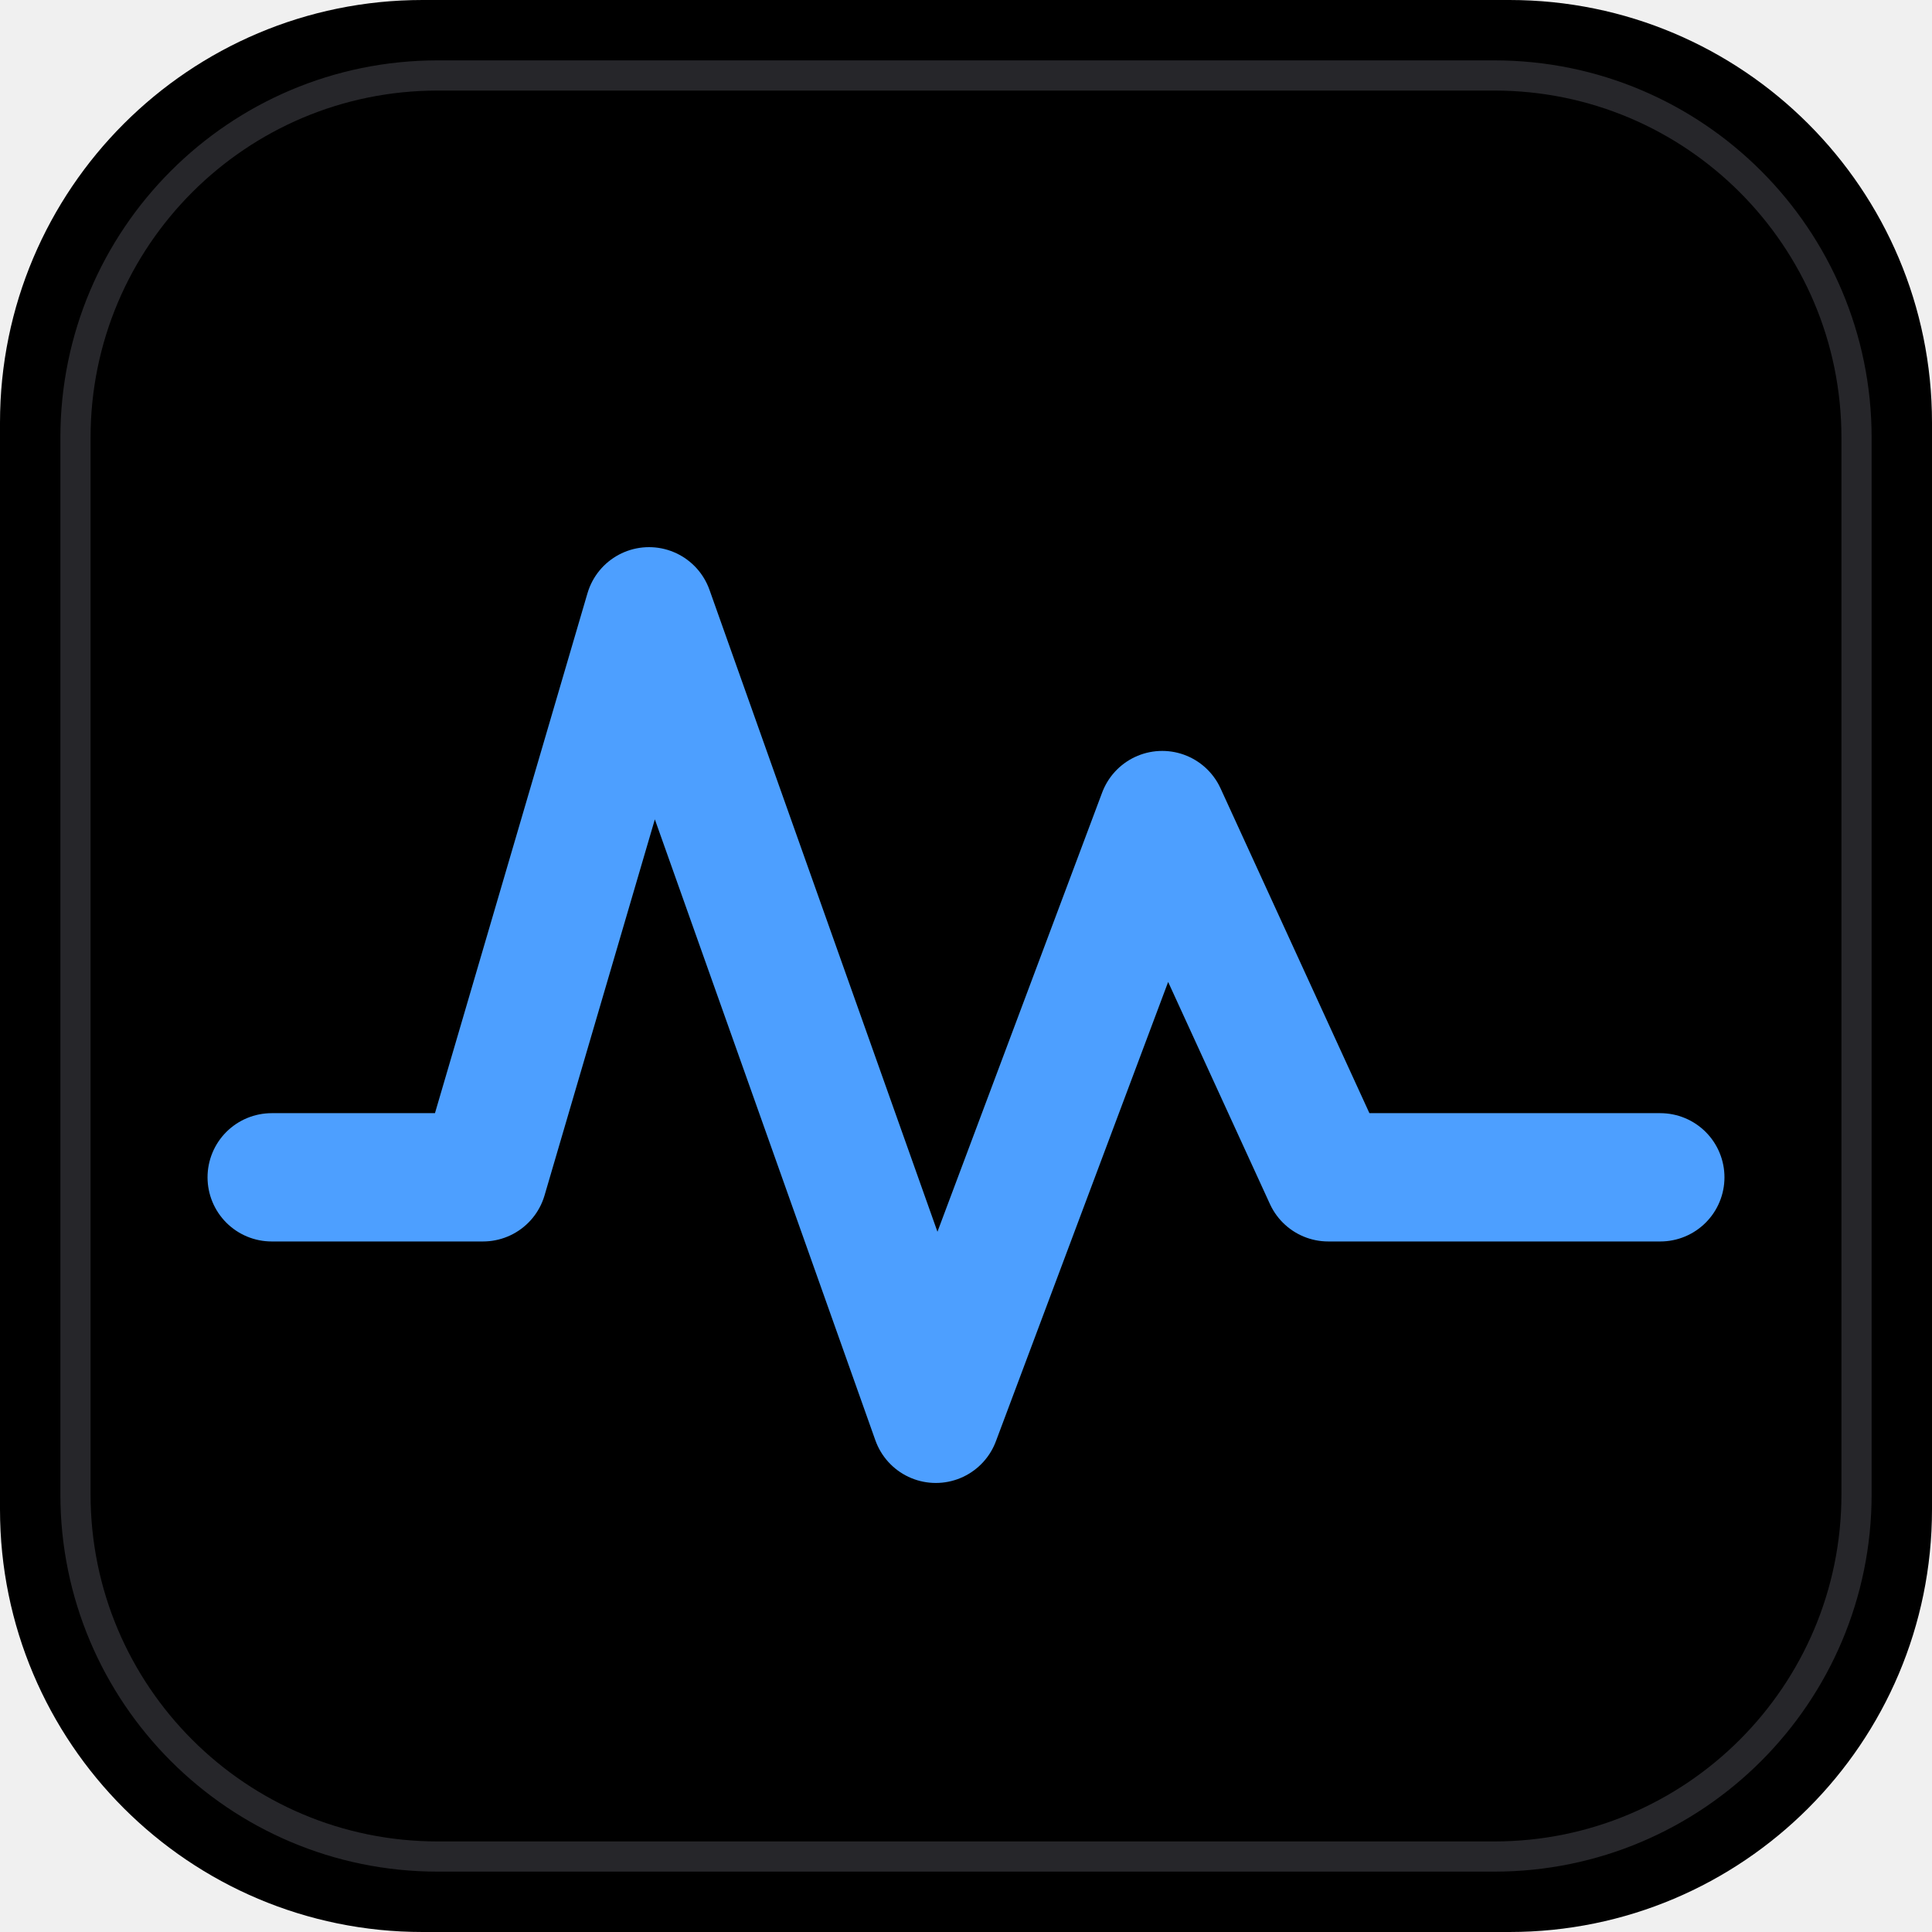
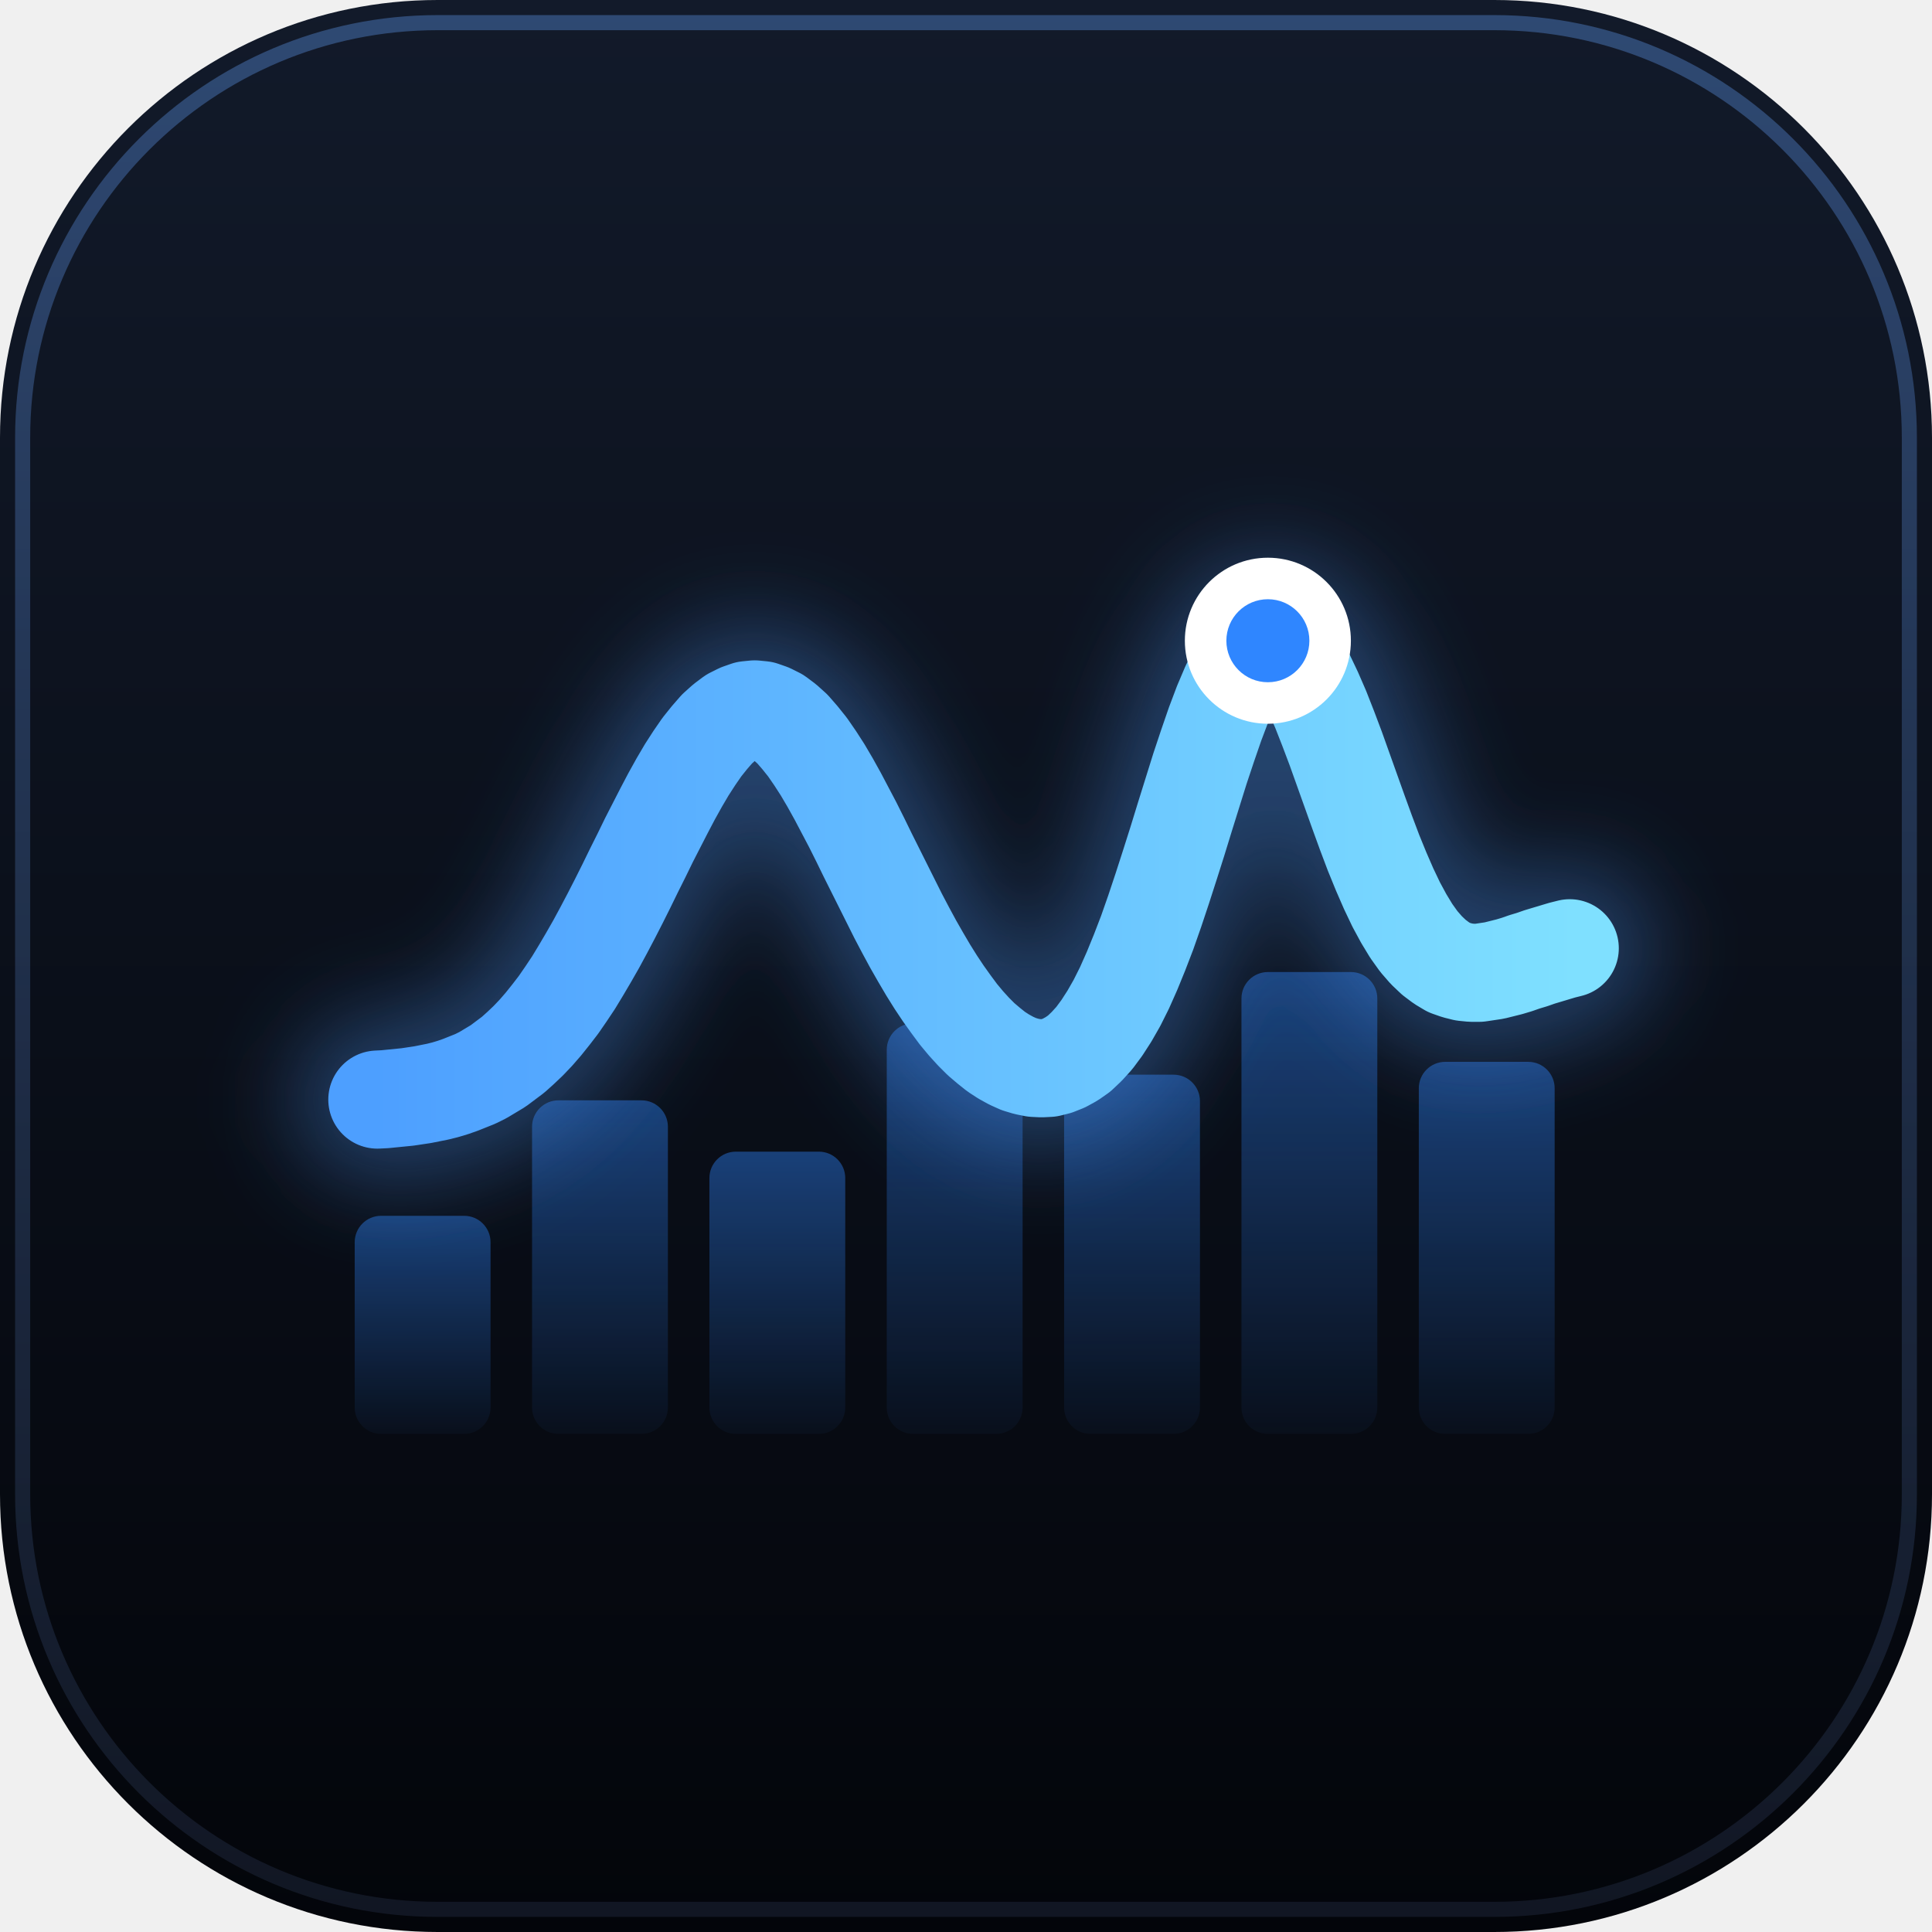
- <svg xmlns="http://www.w3.org/2000/svg" viewBox="0 0 512 512">
-   <rect width="512" height="512" rx="112" fill="#000000" />
-   <rect x="20" y="20" width="472" height="472" rx="96" fill="none" stroke="#26262a" stroke-width="8" />
-   <path d="M72 312h56l44-150 76 214 60-160 44 96h88" fill="none" stroke="#4d9fff" stroke-width="34" stroke-linecap="round" stroke-linejoin="round" />
+ <svg xmlns="http://www.w3.org/2000/svg" viewBox="0 0 512 512" width="512" height="512">
+   <defs>
+     <linearGradient id="m-tile" x1="0" y1="0" x2="0" y2="1">
+       <stop offset="0" stop-color="#121a2a" />
+       <stop offset="1" stop-color="#03050a" />
+     </linearGradient>
+     <linearGradient id="m-edge" x1="0" y1="0" x2="0" y2="1">
+       <stop offset="0" stop-color="#3b5d92" stop-opacity="0.7" />
+       <stop offset="1" stop-color="#1a2234" stop-opacity="0.6" />
+     </linearGradient>
+     <linearGradient id="m-bar" x1="0" y1="0" x2="0" y2="1">
+       <stop offset="0" stop-color="#2f86ff" stop-opacity="0.42" />
+       <stop offset="1" stop-color="#2f86ff" stop-opacity="0.04" />
+     </linearGradient>
+     <linearGradient id="m-line" x1="0" y1="0" x2="1" y2="0">
+       <stop offset="0" stop-color="#4d9fff" />
+       <stop offset="1" stop-color="#7fe0ff" />
+     </linearGradient>
+     <filter id="m-blur" filterUnits="userSpaceOnUse" x="0" y="0" width="512" height="512">
+       <feGaussianBlur stdDeviation="12" />
+     </filter>
+   </defs>
+   <g transform="translate(0 0) scale(1.0)">
+     <rect width="512" height="512" rx="116" fill="url(#m-tile)" />
+     <rect x="6" y="6" width="500" height="500" rx="110" fill="none" stroke="url(#m-edge)" stroke-width="4" />
+     <rect x="94" y="322.2" width="36" height="57.8" rx="7" fill="url(#m-bar)" />
+     <rect x="141" y="291.6" width="36" height="88.4" rx="7" fill="url(#m-bar)" />
+     <rect x="188" y="305.2" width="36" height="74.8" rx="7" fill="url(#m-bar)" />
+     <rect x="235" y="271.2" width="36" height="108.8" rx="7" fill="url(#m-bar)" />
+     <rect x="282" y="284.8" width="36" height="95.2" rx="7" fill="url(#m-bar)" />
+     <rect x="329" y="257.6" width="36" height="122.4" rx="7" fill="url(#m-bar)" />
+     <rect x="376" y="281.4" width="36" height="98.6" rx="7" fill="url(#m-bar)" />
+     <path d="M100 291.4 L102 291.3 L104 291.1 L106 290.9 L108 290.7 L110 290.4 L112 290.1 L114 289.7 L116 289.3 L118 288.8 L120 288.2 L122 287.5 L124 286.7 L126 285.9 L128 284.9 L130 283.7 L132 282.5 L134 281.0 L136 279.5 L138 277.7 L140 275.8 L142 273.7 L144 271.4 L146 268.9 L148 266.3 L150 263.4 L152 260.4 L154 257.1 L156 253.7 L158 250.2 L160 246.5 L162 242.7 L164 238.8 L166 234.8 L168 230.7 L170 226.7 L172 222.6 L174 218.7 L176 214.8 L178 211.0 L180 207.4 L182 204.0 L184 200.9 L186 198.0 L188 195.5 L190 193.2 L192 191.4 L194 189.9 L196 188.9 L198 188.2 L200 188.0 L202 188.2 L204 188.9 L206 189.9 L208 191.4 L210 193.2 L212 195.5 L214 198.0 L216 200.9 L218 204.0 L220 207.4 L222 211.0 L224 214.8 L226 218.6 L228 222.6 L230 226.7 L232 230.7 L234 234.7 L236 238.7 L238 242.7 L240 246.5 L242 250.2 L244 253.7 L246 257.1 L248 260.3 L250 263.3 L252 266.1 L254 268.8 L256 271.2 L258 273.4 L260 275.4 L262 277.1 L264 278.7 L266 280.0 L268 281.1 L270 282.0 L272 282.6 L274 283.0 L276 283.1 L278 283.0 L280 282.5 L282 281.7 L284 280.6 L286 279.2 L288 277.3 L290 275.1 L292 272.4 L294 269.3 L296 265.8 L298 261.8 L300 257.3 L302 252.4 L304 247.2 L306 241.5 L308 235.5 L310 229.3 L312 223.0 L314 216.5 L316 210.1 L318 203.7 L320 197.7 L322 191.9 L324 186.6 L326 181.9 L328 177.9 L330 174.6 L332 172.1 L334 170.5 L336 169.8 L338 170.0 L340 171.1 L342 173.0 L344 175.8 L346 179.2 L348 183.4 L350 188.0 L352 193.1 L354 198.4 L356 204.0 L358 209.6 L360 215.2 L362 220.7 L364 226.0 L366 230.9 L368 235.5 L370 239.7 L372 243.4 L374 246.7 L376 249.5 L378 251.8 L380 253.7 L382 255.2 L384 256.4 L386 257.1 L388 257.6 L390 257.8 L392 257.8 L394 257.5 L396 257.2 L398 256.7 L400 256.2 L402 255.6 L404 254.9 L406 254.3 L408 253.6 L410 253.0 L412 252.4 L414 251.8 L416 251.3" fill="none" stroke="#4d9fff" stroke-opacity="0.35" stroke-width="44" stroke-linecap="round" stroke-linejoin="round" filter="url(#m-blur)" />
+     <path d="M100 291.4 L102 291.3 L104 291.1 L106 290.9 L108 290.7 L110 290.4 L112 290.1 L114 289.7 L116 289.3 L118 288.8 L120 288.2 L122 287.5 L124 286.7 L126 285.9 L128 284.9 L130 283.7 L132 282.5 L134 281.0 L136 279.5 L138 277.7 L140 275.8 L142 273.7 L144 271.4 L146 268.9 L148 266.3 L150 263.4 L152 260.4 L154 257.1 L156 253.7 L158 250.2 L160 246.5 L162 242.7 L164 238.8 L166 234.8 L168 230.7 L170 226.7 L172 222.6 L174 218.7 L176 214.8 L178 211.0 L180 207.4 L182 204.0 L184 200.9 L186 198.0 L188 195.5 L190 193.2 L192 191.4 L194 189.9 L196 188.9 L198 188.2 L200 188.0 L202 188.2 L204 188.9 L206 189.9 L208 191.4 L210 193.2 L212 195.5 L214 198.0 L216 200.9 L218 204.0 L220 207.4 L222 211.0 L224 214.8 L226 218.6 L228 222.6 L230 226.7 L232 230.7 L234 234.7 L236 238.7 L238 242.7 L240 246.5 L242 250.2 L244 253.7 L246 257.1 L248 260.3 L250 263.3 L252 266.1 L254 268.8 L256 271.2 L258 273.4 L260 275.4 L262 277.1 L264 278.7 L266 280.0 L268 281.1 L270 282.0 L272 282.6 L274 283.0 L276 283.1 L278 283.0 L280 282.5 L282 281.7 L284 280.6 L286 279.2 L288 277.3 L290 275.1 L292 272.4 L294 269.3 L296 265.8 L298 261.8 L300 257.3 L302 252.4 L304 247.2 L306 241.5 L308 235.5 L310 229.3 L312 223.0 L314 216.5 L316 210.1 L318 203.7 L320 197.7 L322 191.9 L324 186.6 L326 181.9 L328 177.9 L330 174.6 L332 172.1 L334 170.5 L336 169.8 L338 170.0 L340 171.1 L342 173.0 L344 175.8 L346 179.2 L348 183.4 L350 188.0 L352 193.1 L354 198.4 L356 204.0 L358 209.6 L360 215.2 L362 220.7 L364 226.0 L366 230.9 L368 235.5 L370 239.7 L372 243.4 L374 246.7 L376 249.5 L378 251.8 L380 253.7 L382 255.2 L384 256.4 L386 257.1 L388 257.6 L390 257.8 L392 257.8 L394 257.5 L396 257.2 L398 256.7 L400 256.2 L402 255.6 L404 254.9 L406 254.3 L408 253.6 L410 253.0 L412 252.4 L414 251.8 L416 251.3" fill="none" stroke="url(#m-line)" stroke-width="26" stroke-linecap="round" stroke-linejoin="round" />
+     <circle cx="336" cy="169.8" r="22" fill="#ffffff" />
+     <circle cx="336" cy="169.8" r="11" fill="#2f86ff" />
+   </g>
</svg>
